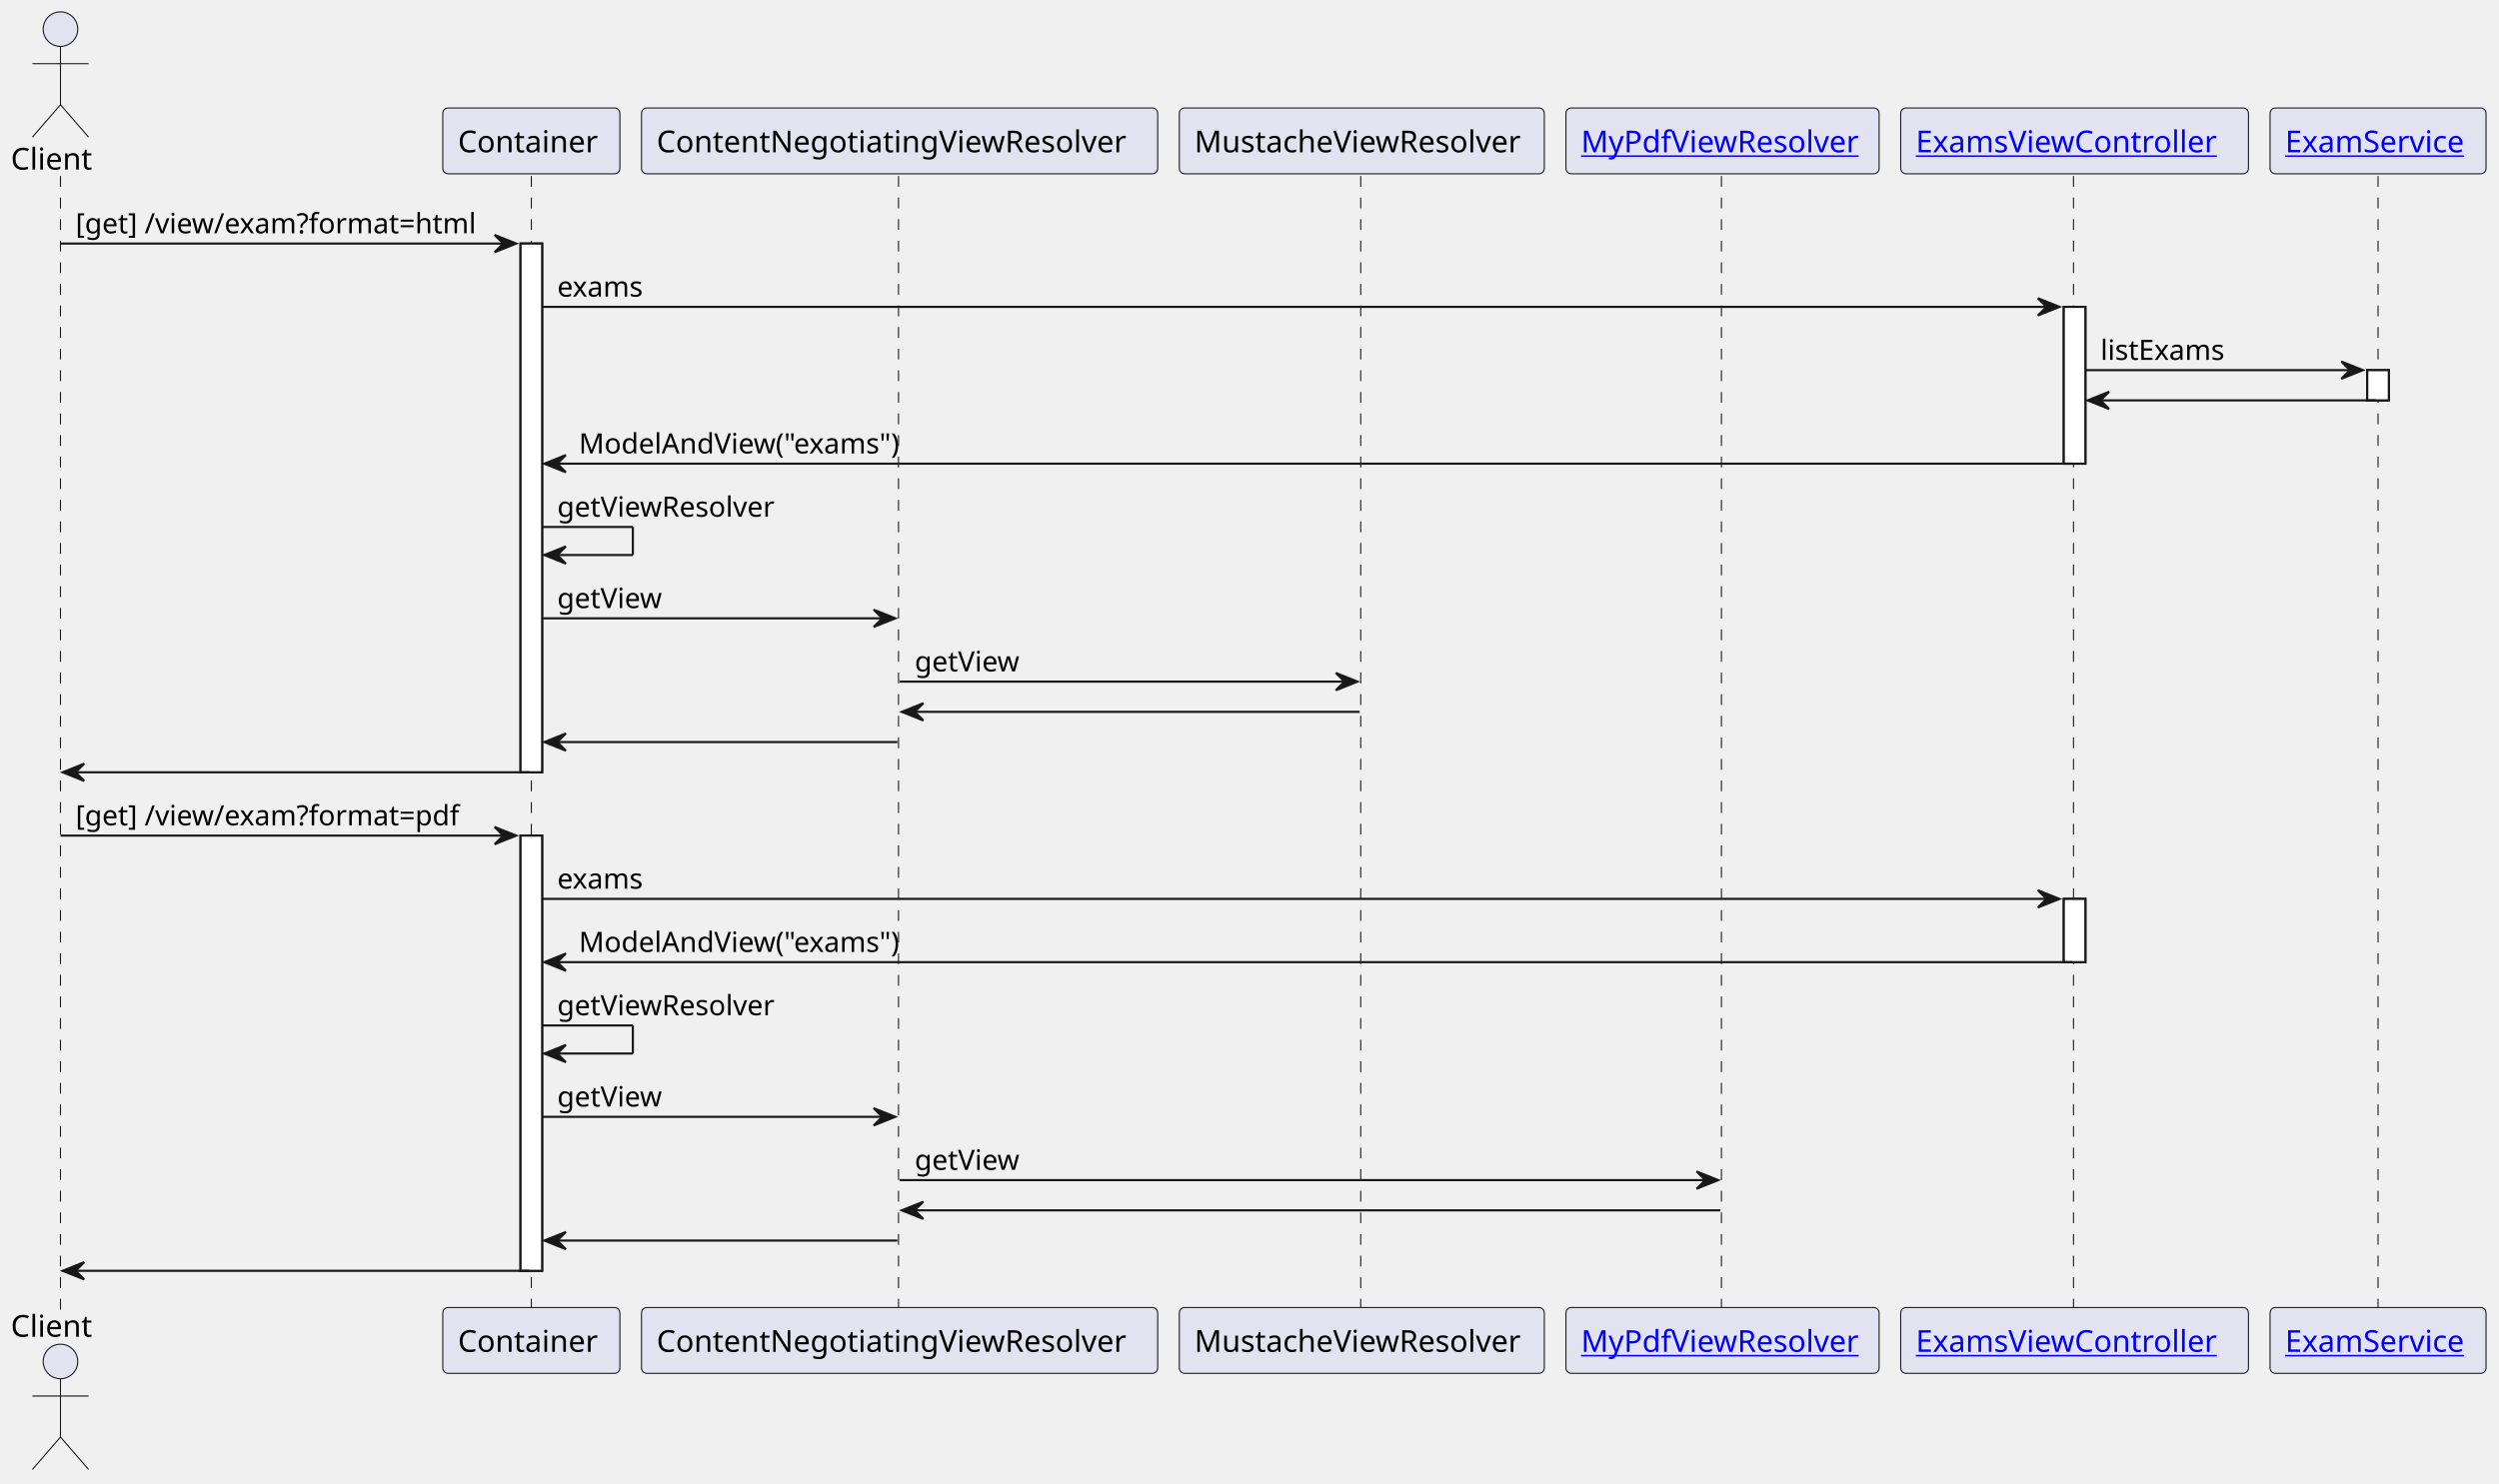
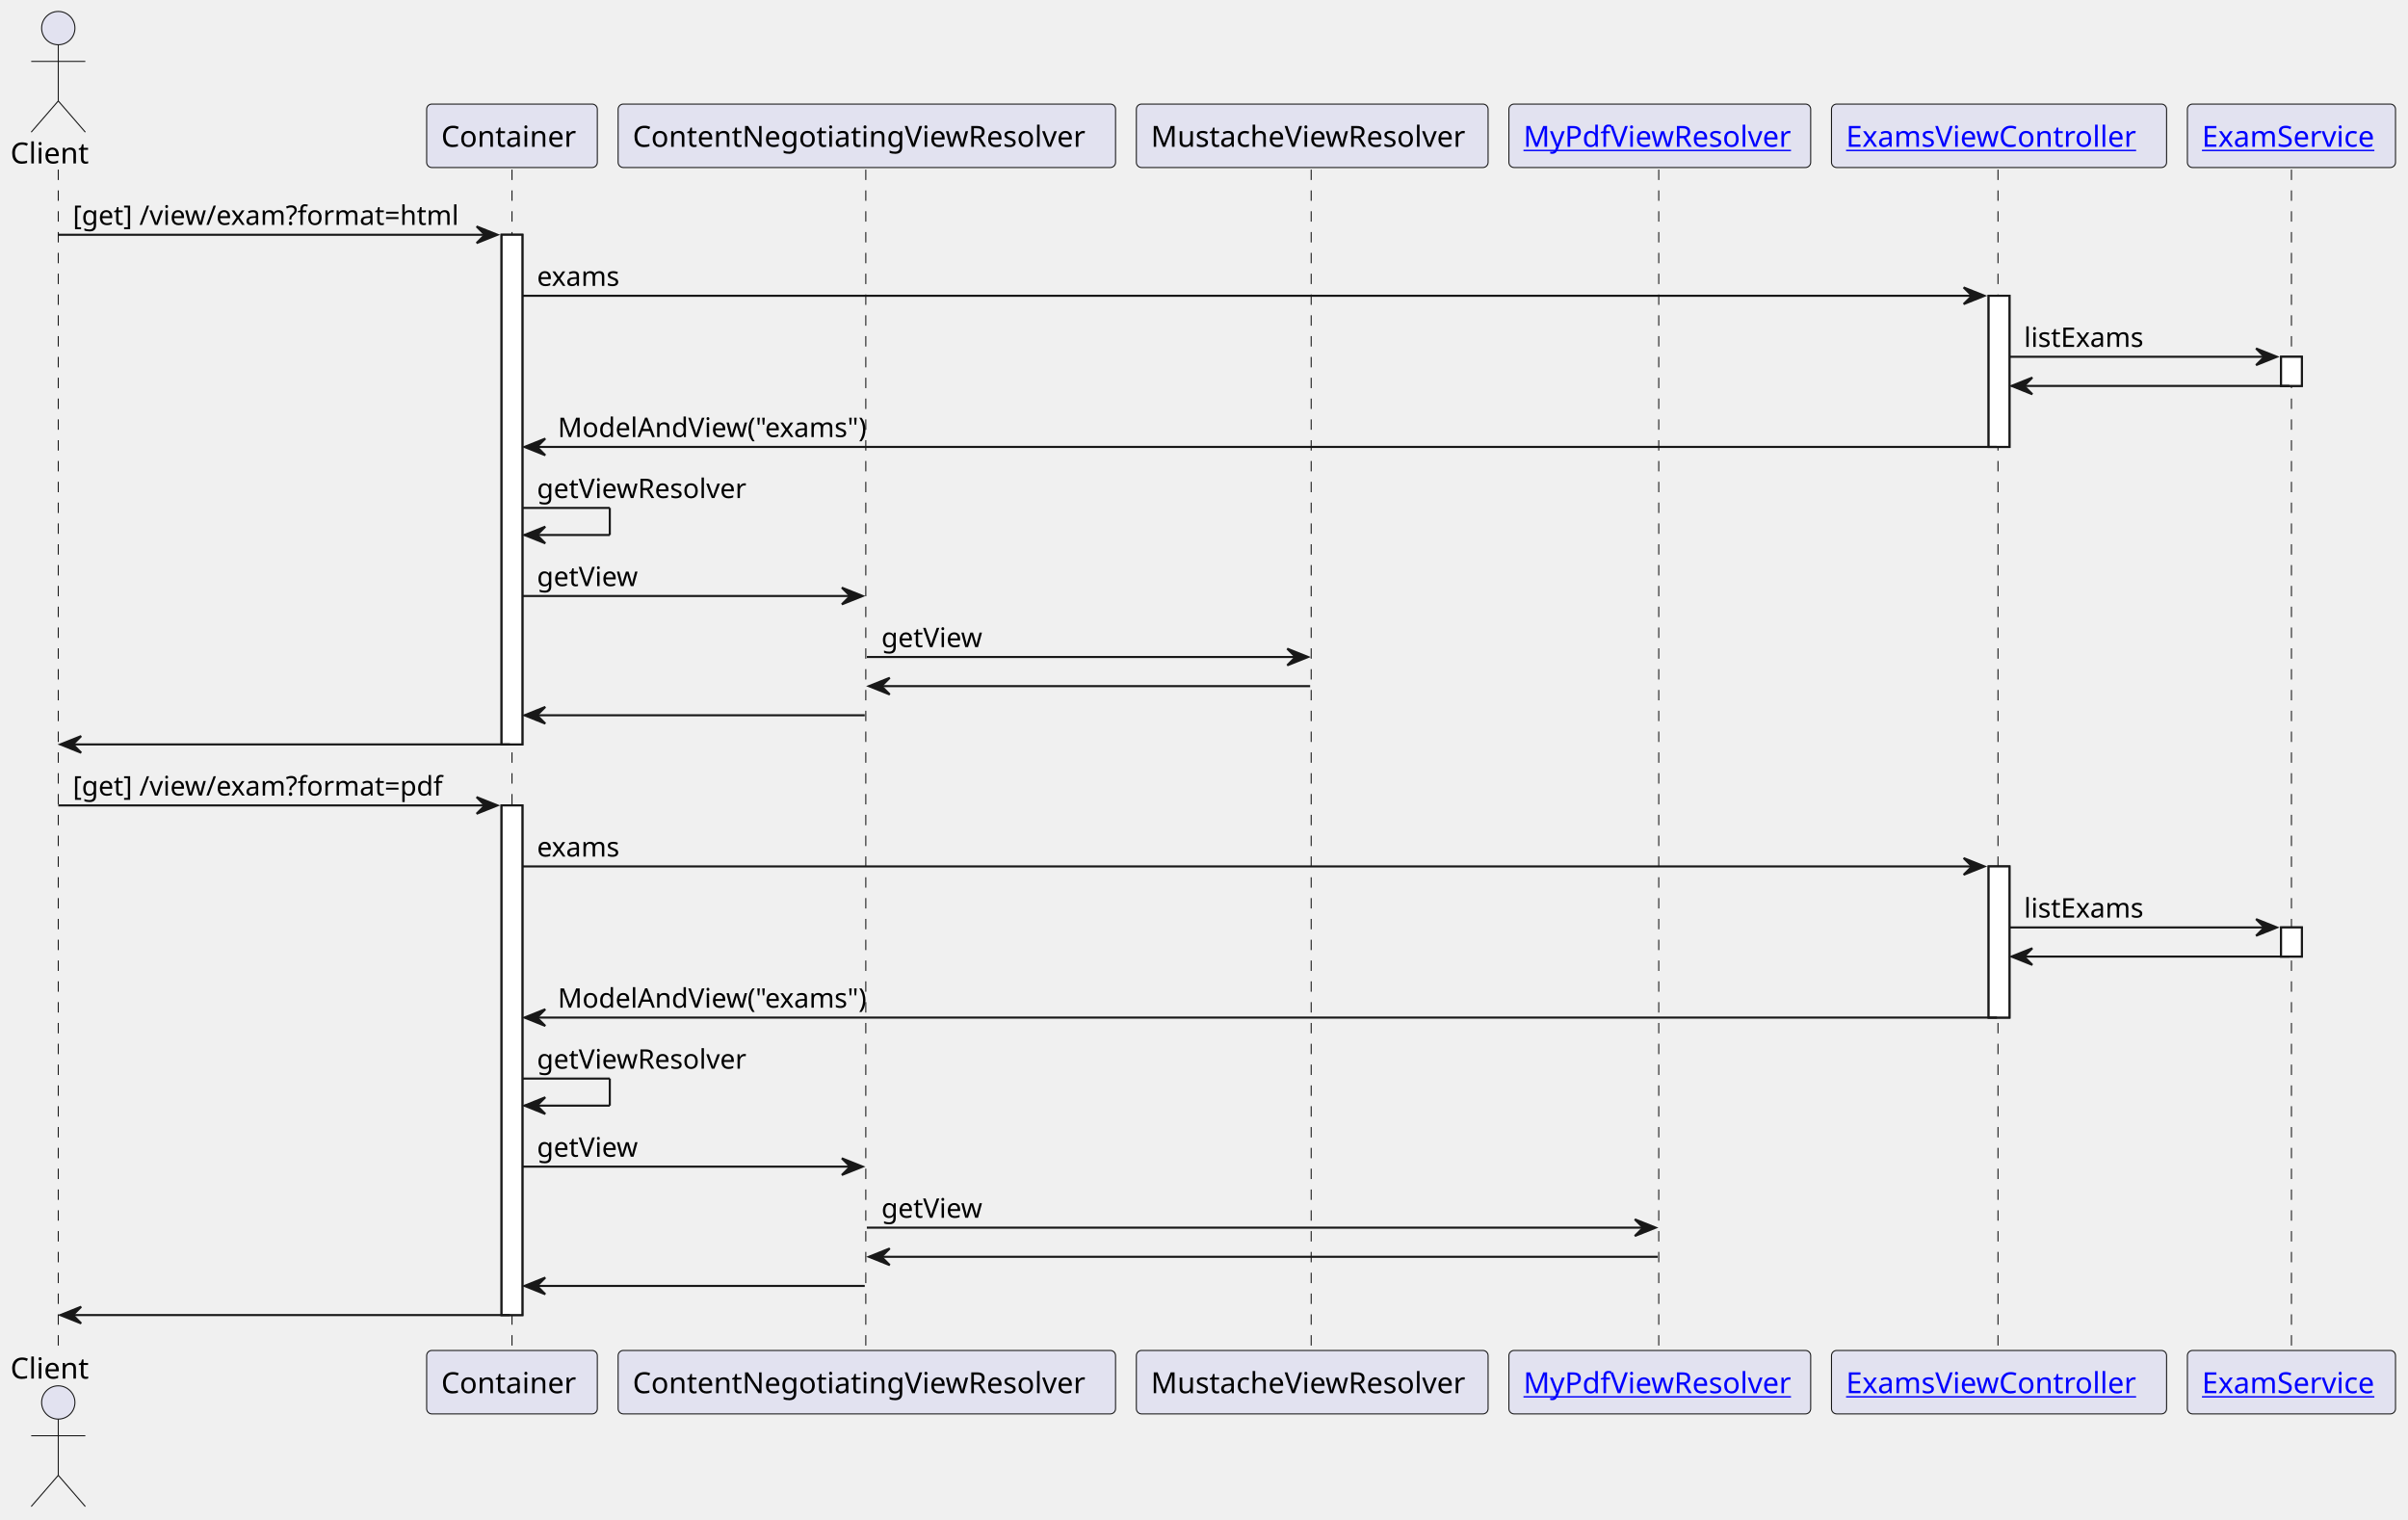
- <svg xmlns="http://www.w3.org/2000/svg" xmlns:xlink="http://www.w3.org/1999/xlink" contentStyleType="text/css" height="687px" preserveAspectRatio="none" style="width:1157px;height:687px;background:#FFFFFF;" version="1.1" viewBox="0 0 1157 687" width="1157px" zoomAndPan="magnify">
+ <svg xmlns="http://www.w3.org/2000/svg" xmlns:xlink="http://www.w3.org/1999/xlink" contentStyleType="text/css" height="730px" preserveAspectRatio="none" style="width:1157px;height:730px;background:#FFFFFF;" version="1.1" viewBox="0 0 1157 730" width="1157px" zoomAndPan="magnify">
  <defs />
  <g>
    <rect fill="#FFFFFF" height="244.863" style="stroke:#181818;stroke-width:1.0;" width="10" x="241" y="112.799" />
-     <rect fill="#FFFFFF" height="201.553" style="stroke:#181818;stroke-width:1.0;" width="10" x="241" y="386.973" />
+     <rect fill="#FFFFFF" height="244.863" style="stroke:#181818;stroke-width:1.0;" width="10" x="241" y="386.973" />
    <rect fill="#FFFFFF" height="72.621" style="stroke:#181818;stroke-width:1.0;" width="10" x="955.5" y="142.109" />
-     <rect fill="#FFFFFF" height="29.311" style="stroke:#181818;stroke-width:1.0;" width="10" x="955.5" y="416.283" />
+     <rect fill="#FFFFFF" height="72.621" style="stroke:#181818;stroke-width:1.0;" width="10" x="955.5" y="416.283" />
    <rect fill="#FFFFFF" height="14" style="stroke:#181818;stroke-width:1.0;" width="10" x="1096" y="171.42" />
-     <line style="stroke:#181818;stroke-width:0.5;stroke-dasharray:5.0,5.0;" x1="28" x2="28" y1="81.488" y2="606.525" />
-     <line style="stroke:#181818;stroke-width:0.5;stroke-dasharray:5.0,5.0;" x1="246" x2="246" y1="81.488" y2="606.525" />
-     <line style="stroke:#181818;stroke-width:0.5;stroke-dasharray:5.0,5.0;" x1="416" x2="416" y1="81.488" y2="606.525" />
-     <line style="stroke:#181818;stroke-width:0.5;stroke-dasharray:5.0,5.0;" x1="630" x2="630" y1="81.488" y2="606.525" />
-     <line style="stroke:#181818;stroke-width:0.5;stroke-dasharray:5.0,5.0;" x1="797" x2="797" y1="81.488" y2="606.525" />
-     <line style="stroke:#181818;stroke-width:0.5;stroke-dasharray:5.0,5.0;" x1="960" x2="960" y1="81.488" y2="606.525" />
-     <line style="stroke:#181818;stroke-width:0.5;stroke-dasharray:5.0,5.0;" x1="1101" x2="1101" y1="81.488" y2="606.525" />
+     <rect fill="#FFFFFF" height="14" style="stroke:#181818;stroke-width:1.0;" width="10" x="1096" y="445.594" />
+     <line style="stroke:#181818;stroke-width:0.5;stroke-dasharray:5.0,5.0;" x1="28" x2="28" y1="81.488" y2="649.836" />
+     <line style="stroke:#181818;stroke-width:0.5;stroke-dasharray:5.0,5.0;" x1="246" x2="246" y1="81.488" y2="649.836" />
+     <line style="stroke:#181818;stroke-width:0.5;stroke-dasharray:5.0,5.0;" x1="416" x2="416" y1="81.488" y2="649.836" />
+     <line style="stroke:#181818;stroke-width:0.5;stroke-dasharray:5.0,5.0;" x1="630" x2="630" y1="81.488" y2="649.836" />
+     <line style="stroke:#181818;stroke-width:0.5;stroke-dasharray:5.0,5.0;" x1="797" x2="797" y1="81.488" y2="649.836" />
+     <line style="stroke:#181818;stroke-width:0.5;stroke-dasharray:5.0,5.0;" x1="960" x2="960" y1="81.488" y2="649.836" />
+     <line style="stroke:#181818;stroke-width:0.5;stroke-dasharray:5.0,5.0;" x1="1101" x2="1101" y1="81.488" y2="649.836" />
    <text fill="#000000" font-family="sans-serif" font-size="14" lengthAdjust="spacing" textLength="40" x="5" y="78.535">Client</text>
    <ellipse cx="28" cy="13.5" fill="#E2E2F0" rx="8" ry="8" style="stroke:#181818;stroke-width:0.5;" />
    <path d="M28,21.5 L28,48.5 M15,29.5 L41,29.5 M28,48.5 L15,63.5 M28,48.5 L41,63.5 " fill="none" style="stroke:#181818;stroke-width:0.5;" />
-     <text fill="#000000" font-family="sans-serif" font-size="14" lengthAdjust="spacing" textLength="40" x="5" y="619.061">Client</text>
-     <ellipse cx="28" cy="630.514" fill="#E2E2F0" rx="8" ry="8" style="stroke:#181818;stroke-width:0.5;" />
-     <path d="M28,638.514 L28,665.514 M15,646.514 L41,646.514 M28,665.514 L15,680.514 M28,665.514 L41,680.514 " fill="none" style="stroke:#181818;stroke-width:0.5;" />
+     <text fill="#000000" font-family="sans-serif" font-size="14" lengthAdjust="spacing" textLength="40" x="5" y="662.371">Client</text>
+     <ellipse cx="28" cy="673.824" fill="#E2E2F0" rx="8" ry="8" style="stroke:#181818;stroke-width:0.5;" />
+     <path d="M28,681.824 L28,708.824 M15,689.824 L41,689.824 M28,708.824 L15,723.824 M28,708.824 L41,723.824 " fill="none" style="stroke:#181818;stroke-width:0.5;" />
    <rect fill="#E2E2F0" height="30.488" rx="2.5" ry="2.5" style="stroke:#181818;stroke-width:0.5;" width="82" x="205" y="50" />
    <text fill="#000000" font-family="sans-serif" font-size="14" lengthAdjust="spacing" textLength="68" x="212" y="70.535">Container</text>
-     <rect fill="#E2E2F0" height="30.488" rx="2.5" ry="2.5" style="stroke:#181818;stroke-width:0.5;" width="82" x="205" y="605.525" />
-     <text fill="#000000" font-family="sans-serif" font-size="14" lengthAdjust="spacing" textLength="68" x="212" y="626.061">Container</text>
+     <rect fill="#E2E2F0" height="30.488" rx="2.5" ry="2.5" style="stroke:#181818;stroke-width:0.5;" width="82" x="205" y="648.836" />
+     <text fill="#000000" font-family="sans-serif" font-size="14" lengthAdjust="spacing" textLength="68" x="212" y="669.371">Container</text>
    <rect fill="#E2E2F0" height="30.488" rx="2.5" ry="2.5" style="stroke:#181818;stroke-width:0.5;" width="239" x="297" y="50" />
    <text fill="#000000" font-family="sans-serif" font-size="14" lengthAdjust="spacing" textLength="225" x="304" y="70.535">ContentNegotiatingViewResolver</text>
-     <rect fill="#E2E2F0" height="30.488" rx="2.5" ry="2.5" style="stroke:#181818;stroke-width:0.5;" width="239" x="297" y="605.525" />
-     <text fill="#000000" font-family="sans-serif" font-size="14" lengthAdjust="spacing" textLength="225" x="304" y="626.061">ContentNegotiatingViewResolver</text>
+     <rect fill="#E2E2F0" height="30.488" rx="2.5" ry="2.5" style="stroke:#181818;stroke-width:0.5;" width="239" x="297" y="648.836" />
+     <text fill="#000000" font-family="sans-serif" font-size="14" lengthAdjust="spacing" textLength="225" x="304" y="669.371">ContentNegotiatingViewResolver</text>
    <rect fill="#E2E2F0" height="30.488" rx="2.5" ry="2.5" style="stroke:#181818;stroke-width:0.5;" width="169" x="546" y="50" />
    <text fill="#000000" font-family="sans-serif" font-size="14" lengthAdjust="spacing" textLength="155" x="553" y="70.535">MustacheViewResolver</text>
-     <rect fill="#E2E2F0" height="30.488" rx="2.5" ry="2.5" style="stroke:#181818;stroke-width:0.5;" width="169" x="546" y="605.525" />
-     <text fill="#000000" font-family="sans-serif" font-size="14" lengthAdjust="spacing" textLength="155" x="553" y="626.061">MustacheViewResolver</text>
+     <rect fill="#E2E2F0" height="30.488" rx="2.5" ry="2.5" style="stroke:#181818;stroke-width:0.5;" width="169" x="546" y="648.836" />
+     <text fill="#000000" font-family="sans-serif" font-size="14" lengthAdjust="spacing" textLength="155" x="553" y="669.371">MustacheViewResolver</text>
    <rect fill="#E2E2F0" height="30.488" rx="2.5" ry="2.5" style="stroke:#181818;stroke-width:0.5;" width="145" x="725" y="50" />
    <a href="https://github.com/johnlayton/nokescourt/blob/main/src/main/java/org/nokescourt/NokesCourtApplication.java#L198" target="_top" title="https://github.com/johnlayton/nokescourt/blob/main/src/main/java/org/nokescourt/NokesCourtApplication.java#L198" xlink:actuate="onRequest" xlink:href="https://github.com/johnlayton/nokescourt/blob/main/src/main/java/org/nokescourt/NokesCourtApplication.java#L198" xlink:show="new" xlink:title="https://github.com/johnlayton/nokescourt/blob/main/src/main/java/org/nokescourt/NokesCourtApplication.java#L198" xlink:type="simple">
      <text fill="#0000FF" font-family="sans-serif" font-size="14" lengthAdjust="spacing" text-decoration="underline" textLength="131" x="732" y="70.535">MyPdfViewResolver</text>
    </a>
-     <rect fill="#E2E2F0" height="30.488" rx="2.5" ry="2.5" style="stroke:#181818;stroke-width:0.5;" width="145" x="725" y="605.525" />
+     <rect fill="#E2E2F0" height="30.488" rx="2.5" ry="2.5" style="stroke:#181818;stroke-width:0.5;" width="145" x="725" y="648.836" />
    <a href="https://github.com/johnlayton/nokescourt/blob/main/src/main/java/org/nokescourt/NokesCourtApplication.java#L198" target="_top" title="https://github.com/johnlayton/nokescourt/blob/main/src/main/java/org/nokescourt/NokesCourtApplication.java#L198" xlink:actuate="onRequest" xlink:href="https://github.com/johnlayton/nokescourt/blob/main/src/main/java/org/nokescourt/NokesCourtApplication.java#L198" xlink:show="new" xlink:title="https://github.com/johnlayton/nokescourt/blob/main/src/main/java/org/nokescourt/NokesCourtApplication.java#L198" xlink:type="simple">
-       <text fill="#0000FF" font-family="sans-serif" font-size="14" lengthAdjust="spacing" text-decoration="underline" textLength="131" x="732" y="626.061">MyPdfViewResolver</text>
+       <text fill="#0000FF" font-family="sans-serif" font-size="14" lengthAdjust="spacing" text-decoration="underline" textLength="131" x="732" y="669.371">MyPdfViewResolver</text>
    </a>
    <rect fill="#E2E2F0" height="30.488" rx="2.5" ry="2.5" style="stroke:#181818;stroke-width:0.5;" width="161" x="880" y="50" />
    <a href="https://github.com/johnlayton/nokescourt/blob/main/src/main/java/org/nokescourt/NokesCourtApplication.java#L83" target="_top" title="https://github.com/johnlayton/nokescourt/blob/main/src/main/java/org/nokescourt/NokesCourtApplication.java#L83" xlink:actuate="onRequest" xlink:href="https://github.com/johnlayton/nokescourt/blob/main/src/main/java/org/nokescourt/NokesCourtApplication.java#L83" xlink:show="new" xlink:title="https://github.com/johnlayton/nokescourt/blob/main/src/main/java/org/nokescourt/NokesCourtApplication.java#L83" xlink:type="simple">
      <text fill="#0000FF" font-family="sans-serif" font-size="14" lengthAdjust="spacing" text-decoration="underline" textLength="147" x="887" y="70.535">ExamsViewController</text>
    </a>
-     <rect fill="#E2E2F0" height="30.488" rx="2.5" ry="2.5" style="stroke:#181818;stroke-width:0.5;" width="161" x="880" y="605.525" />
+     <rect fill="#E2E2F0" height="30.488" rx="2.5" ry="2.5" style="stroke:#181818;stroke-width:0.5;" width="161" x="880" y="648.836" />
    <a href="https://github.com/johnlayton/nokescourt/blob/main/src/main/java/org/nokescourt/NokesCourtApplication.java#L83" target="_top" title="https://github.com/johnlayton/nokescourt/blob/main/src/main/java/org/nokescourt/NokesCourtApplication.java#L83" xlink:actuate="onRequest" xlink:href="https://github.com/johnlayton/nokescourt/blob/main/src/main/java/org/nokescourt/NokesCourtApplication.java#L83" xlink:show="new" xlink:title="https://github.com/johnlayton/nokescourt/blob/main/src/main/java/org/nokescourt/NokesCourtApplication.java#L83" xlink:type="simple">
-       <text fill="#0000FF" font-family="sans-serif" font-size="14" lengthAdjust="spacing" text-decoration="underline" textLength="147" x="887" y="626.061">ExamsViewController</text>
+       <text fill="#0000FF" font-family="sans-serif" font-size="14" lengthAdjust="spacing" text-decoration="underline" textLength="147" x="887" y="669.371">ExamsViewController</text>
    </a>
    <rect fill="#E2E2F0" height="30.488" rx="2.5" ry="2.5" style="stroke:#181818;stroke-width:0.5;" width="100" x="1051" y="50" />
    <a href="https://github.com/johnlayton/nokescourt/blob/main/src/main/java/org/nokescourt/NokesCourtApplication.java#L103" target="_top" title="https://github.com/johnlayton/nokescourt/blob/main/src/main/java/org/nokescourt/NokesCourtApplication.java#L103" xlink:actuate="onRequest" xlink:href="https://github.com/johnlayton/nokescourt/blob/main/src/main/java/org/nokescourt/NokesCourtApplication.java#L103" xlink:show="new" xlink:title="https://github.com/johnlayton/nokescourt/blob/main/src/main/java/org/nokescourt/NokesCourtApplication.java#L103" xlink:type="simple">
      <text fill="#0000FF" font-family="sans-serif" font-size="14" lengthAdjust="spacing" text-decoration="underline" textLength="86" x="1058" y="70.535">ExamService</text>
    </a>
-     <rect fill="#E2E2F0" height="30.488" rx="2.5" ry="2.5" style="stroke:#181818;stroke-width:0.5;" width="100" x="1051" y="605.525" />
+     <rect fill="#E2E2F0" height="30.488" rx="2.5" ry="2.5" style="stroke:#181818;stroke-width:0.5;" width="100" x="1051" y="648.836" />
    <a href="https://github.com/johnlayton/nokescourt/blob/main/src/main/java/org/nokescourt/NokesCourtApplication.java#L103" target="_top" title="https://github.com/johnlayton/nokescourt/blob/main/src/main/java/org/nokescourt/NokesCourtApplication.java#L103" xlink:actuate="onRequest" xlink:href="https://github.com/johnlayton/nokescourt/blob/main/src/main/java/org/nokescourt/NokesCourtApplication.java#L103" xlink:show="new" xlink:title="https://github.com/johnlayton/nokescourt/blob/main/src/main/java/org/nokescourt/NokesCourtApplication.java#L103" xlink:type="simple">
-       <text fill="#0000FF" font-family="sans-serif" font-size="14" lengthAdjust="spacing" text-decoration="underline" textLength="86" x="1058" y="626.061">ExamService</text>
+       <text fill="#0000FF" font-family="sans-serif" font-size="14" lengthAdjust="spacing" text-decoration="underline" textLength="86" x="1058" y="669.371">ExamService</text>
    </a>
    <rect fill="#FFFFFF" height="244.863" style="stroke:#181818;stroke-width:1.0;" width="10" x="241" y="112.799" />
-     <rect fill="#FFFFFF" height="201.553" style="stroke:#181818;stroke-width:1.0;" width="10" x="241" y="386.973" />
+     <rect fill="#FFFFFF" height="244.863" style="stroke:#181818;stroke-width:1.0;" width="10" x="241" y="386.973" />
    <rect fill="#FFFFFF" height="72.621" style="stroke:#181818;stroke-width:1.0;" width="10" x="955.5" y="142.109" />
-     <rect fill="#FFFFFF" height="29.311" style="stroke:#181818;stroke-width:1.0;" width="10" x="955.5" y="416.283" />
+     <rect fill="#FFFFFF" height="72.621" style="stroke:#181818;stroke-width:1.0;" width="10" x="955.5" y="416.283" />
    <rect fill="#FFFFFF" height="14" style="stroke:#181818;stroke-width:1.0;" width="10" x="1096" y="171.42" />
+     <rect fill="#FFFFFF" height="14" style="stroke:#181818;stroke-width:1.0;" width="10" x="1096" y="445.594" />
    <polygon fill="#181818" points="229,108.799,239,112.799,229,116.799,233,112.799" style="stroke:#181818;stroke-width:1.0;" />
    <line style="stroke:#181818;stroke-width:1.0;" x1="28" x2="235" y1="112.799" y2="112.799" />
    <text fill="#000000" font-family="sans-serif" font-size="13" lengthAdjust="spacing" textLength="194" x="35" y="108.057">[get] /view/exam?format=html</text>
    <polygon fill="#181818" points="943.5,138.109,953.5,142.109,943.5,146.109,947.5,142.109" style="stroke:#181818;stroke-width:1.0;" />
    <line style="stroke:#181818;stroke-width:1.0;" x1="251" x2="949.5" y1="142.109" y2="142.109" />
    <text fill="#000000" font-family="sans-serif" font-size="13" lengthAdjust="spacing" textLength="41" x="258" y="137.367">exams</text>
    <polygon fill="#181818" points="1084,167.42,1094,171.42,1084,175.42,1088,171.42" style="stroke:#181818;stroke-width:1.0;" />
    <line style="stroke:#181818;stroke-width:1.0;" x1="965.5" x2="1090" y1="171.42" y2="171.42" />
    <text fill="#000000" font-family="sans-serif" font-size="13" lengthAdjust="spacing" textLength="61" x="972.5" y="166.678">listExams</text>
    <polygon fill="#181818" points="976.5,181.42,966.5,185.42,976.5,189.42,972.5,185.42" style="stroke:#181818;stroke-width:1.0;" />
    <line style="stroke:#181818;stroke-width:1.0;" x1="970.5" x2="1100" y1="185.42" y2="185.42" />
    <polygon fill="#181818" points="262,210.731,252,214.731,262,218.731,258,214.731" style="stroke:#181818;stroke-width:1.0;" />
    <line style="stroke:#181818;stroke-width:1.0;" x1="256" x2="959.5" y1="214.731" y2="214.731" />
    <text fill="#000000" font-family="sans-serif" font-size="13" lengthAdjust="spacing" textLength="151" x="268" y="209.988">ModelAndView("exams")</text>
    <line style="stroke:#181818;stroke-width:1.0;" x1="251" x2="293" y1="244.041" y2="244.041" />
    <line style="stroke:#181818;stroke-width:1.0;" x1="293" x2="293" y1="244.041" y2="257.041" />
    <line style="stroke:#181818;stroke-width:1.0;" x1="252" x2="293" y1="257.041" y2="257.041" />
    <polygon fill="#181818" points="262,253.041,252,257.041,262,261.041,258,257.041" style="stroke:#181818;stroke-width:1.0;" />
    <text fill="#000000" font-family="sans-serif" font-size="13" lengthAdjust="spacing" textLength="102" x="258" y="239.299">getViewResolver</text>
    <polygon fill="#181818" points="404.5,282.352,414.5,286.352,404.5,290.352,408.5,286.352" style="stroke:#181818;stroke-width:1.0;" />
    <line style="stroke:#181818;stroke-width:1.0;" x1="251" x2="410.5" y1="286.352" y2="286.352" />
    <text fill="#000000" font-family="sans-serif" font-size="13" lengthAdjust="spacing" textLength="49" x="258" y="281.609">getView</text>
    <polygon fill="#181818" points="618.5,311.662,628.5,315.662,618.5,319.662,622.5,315.662" style="stroke:#181818;stroke-width:1.0;" />
    <line style="stroke:#181818;stroke-width:1.0;" x1="416.5" x2="624.5" y1="315.662" y2="315.662" />
    <text fill="#000000" font-family="sans-serif" font-size="13" lengthAdjust="spacing" textLength="49" x="423.5" y="310.92">getView</text>
    <polygon fill="#181818" points="427.5,325.662,417.5,329.662,427.5,333.662,423.5,329.662" style="stroke:#181818;stroke-width:1.0;" />
    <line style="stroke:#181818;stroke-width:1.0;" x1="421.5" x2="629.5" y1="329.662" y2="329.662" />
    <polygon fill="#181818" points="262,339.662,252,343.662,262,347.662,258,343.662" style="stroke:#181818;stroke-width:1.0;" />
    <line style="stroke:#181818;stroke-width:1.0;" x1="256" x2="415.5" y1="343.662" y2="343.662" />
    <polygon fill="#181818" points="39,353.662,29,357.662,39,361.662,35,357.662" style="stroke:#181818;stroke-width:1.0;" />
    <line style="stroke:#181818;stroke-width:1.0;" x1="33" x2="245" y1="357.662" y2="357.662" />
    <polygon fill="#181818" points="229,382.973,239,386.973,229,390.973,233,386.973" style="stroke:#181818;stroke-width:1.0;" />
    <line style="stroke:#181818;stroke-width:1.0;" x1="28" x2="235" y1="386.973" y2="386.973" />
    <text fill="#000000" font-family="sans-serif" font-size="13" lengthAdjust="spacing" textLength="186" x="35" y="382.231">[get] /view/exam?format=pdf</text>
    <polygon fill="#181818" points="943.5,412.283,953.5,416.283,943.5,420.283,947.5,416.283" style="stroke:#181818;stroke-width:1.0;" />
    <line style="stroke:#181818;stroke-width:1.0;" x1="251" x2="949.5" y1="416.283" y2="416.283" />
    <text fill="#000000" font-family="sans-serif" font-size="13" lengthAdjust="spacing" textLength="41" x="258" y="411.541">exams</text>
-     <polygon fill="#181818" points="262,441.594,252,445.594,262,449.594,258,445.594" style="stroke:#181818;stroke-width:1.0;" />
-     <line style="stroke:#181818;stroke-width:1.0;" x1="256" x2="959.5" y1="445.594" y2="445.594" />
-     <text fill="#000000" font-family="sans-serif" font-size="13" lengthAdjust="spacing" textLength="151" x="268" y="440.852">ModelAndView("exams")</text>
-     <line style="stroke:#181818;stroke-width:1.0;" x1="251" x2="293" y1="474.904" y2="474.904" />
-     <line style="stroke:#181818;stroke-width:1.0;" x1="293" x2="293" y1="474.904" y2="487.904" />
-     <line style="stroke:#181818;stroke-width:1.0;" x1="252" x2="293" y1="487.904" y2="487.904" />
-     <polygon fill="#181818" points="262,483.904,252,487.904,262,491.904,258,487.904" style="stroke:#181818;stroke-width:1.0;" />
-     <text fill="#000000" font-family="sans-serif" font-size="13" lengthAdjust="spacing" textLength="102" x="258" y="470.162">getViewResolver</text>
-     <polygon fill="#181818" points="404.5,513.215,414.5,517.215,404.5,521.215,408.5,517.215" style="stroke:#181818;stroke-width:1.0;" />
-     <line style="stroke:#181818;stroke-width:1.0;" x1="251" x2="410.5" y1="517.215" y2="517.215" />
-     <text fill="#000000" font-family="sans-serif" font-size="13" lengthAdjust="spacing" textLength="49" x="258" y="512.473">getView</text>
-     <polygon fill="#181818" points="785.5,542.525,795.5,546.525,785.5,550.525,789.5,546.525" style="stroke:#181818;stroke-width:1.0;" />
-     <line style="stroke:#181818;stroke-width:1.0;" x1="416.5" x2="791.5" y1="546.525" y2="546.525" />
-     <text fill="#000000" font-family="sans-serif" font-size="13" lengthAdjust="spacing" textLength="49" x="423.5" y="541.783">getView</text>
-     <polygon fill="#181818" points="427.5,556.525,417.5,560.525,427.5,564.525,423.5,560.525" style="stroke:#181818;stroke-width:1.0;" />
-     <line style="stroke:#181818;stroke-width:1.0;" x1="421.5" x2="796.5" y1="560.525" y2="560.525" />
-     <polygon fill="#181818" points="262,570.525,252,574.525,262,578.525,258,574.525" style="stroke:#181818;stroke-width:1.0;" />
-     <line style="stroke:#181818;stroke-width:1.0;" x1="256" x2="415.5" y1="574.525" y2="574.525" />
-     <polygon fill="#181818" points="39,584.525,29,588.525,39,592.525,35,588.525" style="stroke:#181818;stroke-width:1.0;" />
-     <line style="stroke:#181818;stroke-width:1.0;" x1="33" x2="245" y1="588.525" y2="588.525" />
+     <polygon fill="#181818" points="1084,441.594,1094,445.594,1084,449.594,1088,445.594" style="stroke:#181818;stroke-width:1.0;" />
+     <line style="stroke:#181818;stroke-width:1.0;" x1="965.5" x2="1090" y1="445.594" y2="445.594" />
+     <text fill="#000000" font-family="sans-serif" font-size="13" lengthAdjust="spacing" textLength="61" x="972.5" y="440.852">listExams</text>
+     <polygon fill="#181818" points="976.5,455.594,966.5,459.594,976.5,463.594,972.5,459.594" style="stroke:#181818;stroke-width:1.0;" />
+     <line style="stroke:#181818;stroke-width:1.0;" x1="970.5" x2="1100" y1="459.594" y2="459.594" />
+     <polygon fill="#181818" points="262,484.904,252,488.904,262,492.904,258,488.904" style="stroke:#181818;stroke-width:1.0;" />
+     <line style="stroke:#181818;stroke-width:1.0;" x1="256" x2="959.5" y1="488.904" y2="488.904" />
+     <text fill="#000000" font-family="sans-serif" font-size="13" lengthAdjust="spacing" textLength="151" x="268" y="484.162">ModelAndView("exams")</text>
+     <line style="stroke:#181818;stroke-width:1.0;" x1="251" x2="293" y1="518.215" y2="518.215" />
+     <line style="stroke:#181818;stroke-width:1.0;" x1="293" x2="293" y1="518.215" y2="531.215" />
+     <line style="stroke:#181818;stroke-width:1.0;" x1="252" x2="293" y1="531.215" y2="531.215" />
+     <polygon fill="#181818" points="262,527.215,252,531.215,262,535.215,258,531.215" style="stroke:#181818;stroke-width:1.0;" />
+     <text fill="#000000" font-family="sans-serif" font-size="13" lengthAdjust="spacing" textLength="102" x="258" y="513.473">getViewResolver</text>
+     <polygon fill="#181818" points="404.5,556.525,414.5,560.525,404.5,564.525,408.5,560.525" style="stroke:#181818;stroke-width:1.0;" />
+     <line style="stroke:#181818;stroke-width:1.0;" x1="251" x2="410.5" y1="560.525" y2="560.525" />
+     <text fill="#000000" font-family="sans-serif" font-size="13" lengthAdjust="spacing" textLength="49" x="258" y="555.783">getView</text>
+     <polygon fill="#181818" points="785.5,585.836,795.5,589.836,785.5,593.836,789.5,589.836" style="stroke:#181818;stroke-width:1.0;" />
+     <line style="stroke:#181818;stroke-width:1.0;" x1="416.5" x2="791.5" y1="589.836" y2="589.836" />
+     <text fill="#000000" font-family="sans-serif" font-size="13" lengthAdjust="spacing" textLength="49" x="423.5" y="585.094">getView</text>
+     <polygon fill="#181818" points="427.5,599.836,417.5,603.836,427.5,607.836,423.5,603.836" style="stroke:#181818;stroke-width:1.0;" />
+     <line style="stroke:#181818;stroke-width:1.0;" x1="421.5" x2="796.5" y1="603.836" y2="603.836" />
+     <polygon fill="#181818" points="262,613.836,252,617.836,262,621.836,258,617.836" style="stroke:#181818;stroke-width:1.0;" />
+     <line style="stroke:#181818;stroke-width:1.0;" x1="256" x2="415.5" y1="617.836" y2="617.836" />
+     <polygon fill="#181818" points="39,627.836,29,631.836,39,635.836,35,631.836" style="stroke:#181818;stroke-width:1.0;" />
+     <line style="stroke:#181818;stroke-width:1.0;" x1="33" x2="245" y1="631.836" y2="631.836" />
  </g>
</svg>
